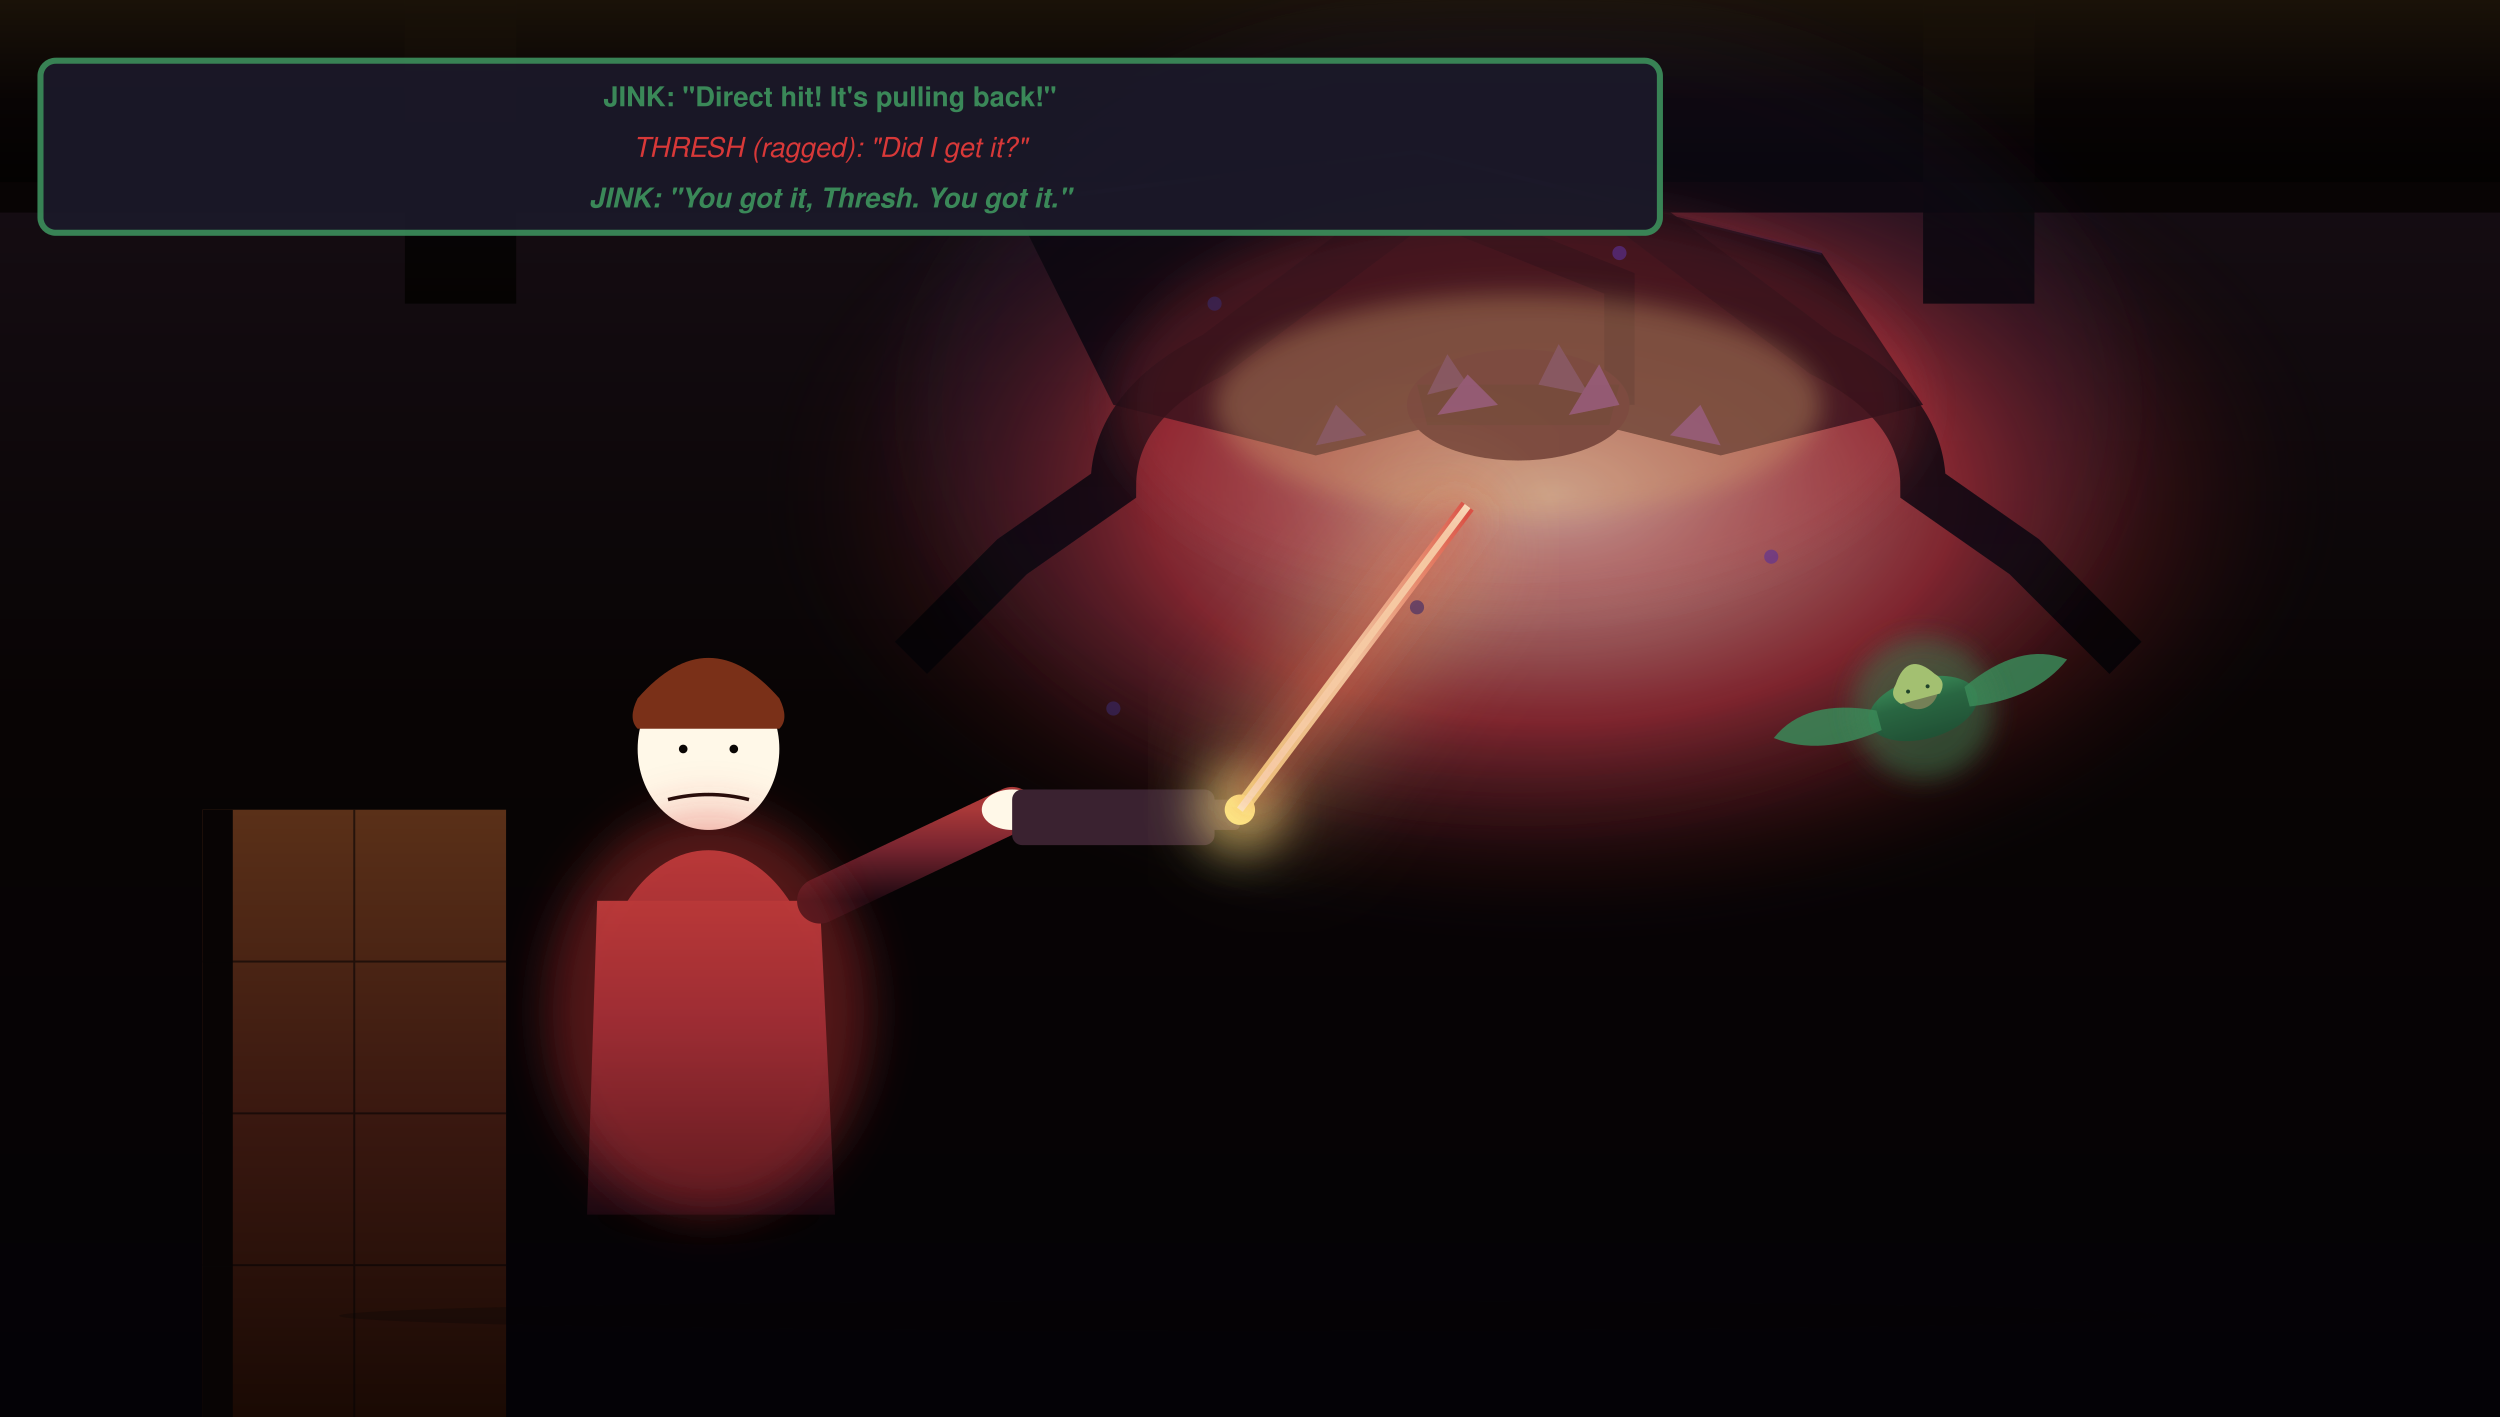
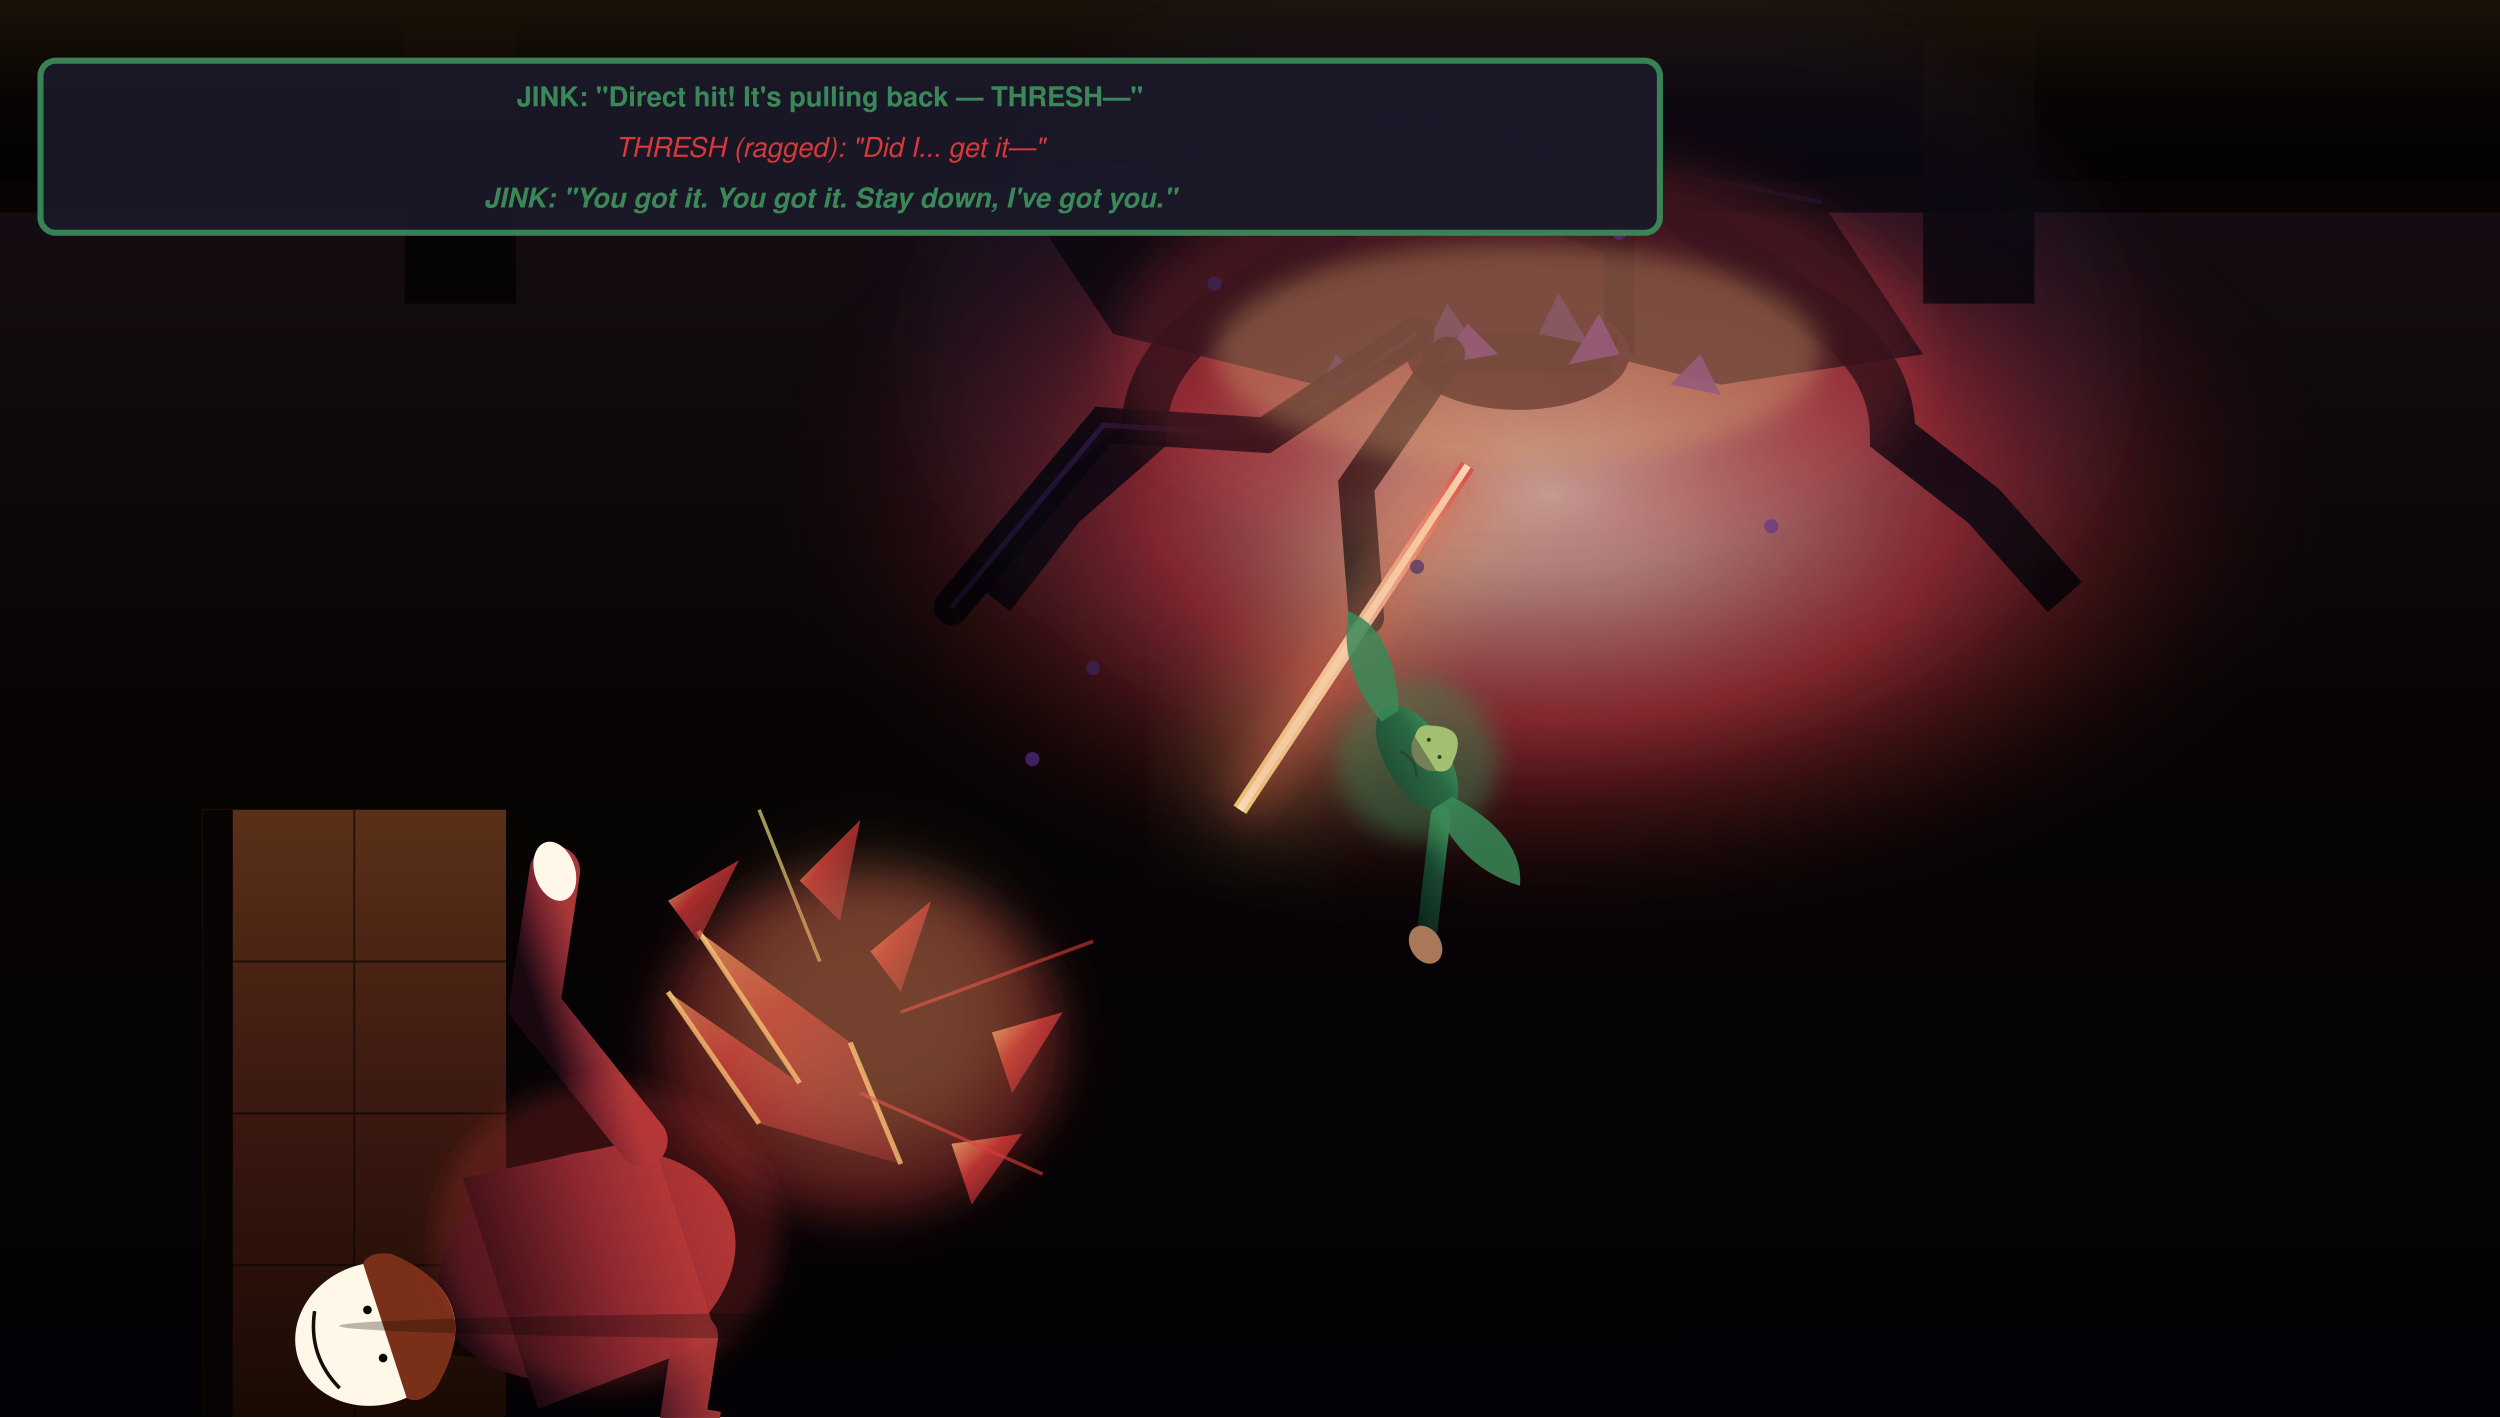
<svg xmlns="http://www.w3.org/2000/svg" viewBox="0 0 494 280" width="494" height="280">
  <defs>
    <linearGradient id="bgT5" x1="0" y1="0" x2="0" y2="1">
      <stop offset="0" stop-color="#1a1018" />
      <stop offset="0.5" stop-color="#080404" />
      <stop offset="1" stop-color="#040206" />
    </linearGradient>
    <radialGradient id="impactFlashT5" cx="0.62" cy="0.35" r="0.32">
      <stop offset="0" stop-color="#fff8d8" stop-opacity="0.85" />
      <stop offset="0.5" stop-color="#d83838" stop-opacity="0.62" />
      <stop offset="1" stop-color="#040206" stop-opacity="0" />
    </radialGradient>
    <linearGradient id="droneRetreatT5" x1="0" y1="0" x2="0" y2="1">
      <stop offset="0" stop-color="#1a1208" />
      <stop offset="0.5" stop-color="#080404" />
      <stop offset="1" stop-color="#020100" />
    </linearGradient>
    <linearGradient id="droneShellT5" x1="0" y1="0" x2="0" y2="1">
      <stop offset="0" stop-color="#080404" />
      <stop offset="0.5" stop-color="#020100" />
      <stop offset="1" stop-color="#040206" />
    </linearGradient>
    <linearGradient id="iridescenceFlickerT5" x1="0" y1="0" x2="1" y2="0">
      <stop offset="0" stop-color="#3a2868" stop-opacity="0.42" />
      <stop offset="0.3" stop-color="#5a3098" stop-opacity="0.62" />
      <stop offset="0.6" stop-color="#1a0a04" stop-opacity="0.32" />
      <stop offset="1" stop-color="#3a2868" stop-opacity="0.42" />
    </linearGradient>
    <linearGradient id="brickT5" x1="0" y1="0" x2="0" y2="1">
      <stop offset="0" stop-color="#5a3018" />
      <stop offset="0.5" stop-color="#3a1810" />
      <stop offset="1" stop-color="#1a0a04" />
    </linearGradient>
    <linearGradient id="suitThreshT5" x1="0" y1="0" x2="0" y2="1">
      <stop offset="0" stop-color="#a83838" />
      <stop offset="0.4" stop-color="#7a2530" />
      <stop offset="1" stop-color="#1a0810" />
    </linearGradient>
    <linearGradient id="suitJinkT5" x1="0" y1="0" x2="0" y2="1">
      <stop offset="0" stop-color="#3a8858" />
      <stop offset="0.4" stop-color="#1a4830" />
      <stop offset="1" stop-color="#0a2018" />
    </linearGradient>
    <linearGradient id="boltLineT5" x1="0" y1="0" x2="1" y2="0">
      <stop offset="0" stop-color="#fff088" stop-opacity="0.95" />
      <stop offset="0.5" stop-color="#fff8d8" stop-opacity="0.95" />
      <stop offset="1" stop-color="#d83838" stop-opacity="0.95" />
    </linearGradient>
+     <linearGradient id="wingShardT5" x1="0" y1="0" x2="1" y2="1">
+       <stop offset="0" stop-color="#fff088" stop-opacity="0.95" />
+       <stop offset="0.4" stop-color="#d83838" stop-opacity="0.85" />
+       <stop offset="1" stop-color="#7a2530" stop-opacity="0.62" />
+     </linearGradient>
    <filter id="bloomT5" x="-20%" y="-20%" width="140%" height="140%">
      <feGaussianBlur stdDeviation="2.4" />
    </filter>
    <filter id="strongGlowT5" x="-25%" y="-25%" width="150%" height="150%">
      <feGaussianBlur stdDeviation="4.4" />
    </filter>
    <filter id="megaGlowT5" x="-30%" y="-30%" width="160%" height="160%">
      <feGaussianBlur stdDeviation="7" />
    </filter>
    <filter id="ultraGlowT5" x="-40%" y="-40%" width="180%" height="180%">
      <feGaussianBlur stdDeviation="10" />
    </filter>
  </defs>
  <rect width="494" height="280" fill="url(#bgT5)" />
  <rect width="494" height="280" fill="url(#impactFlashT5)" />
  <g>
    <rect x="0" y="0" width="494" height="40" fill="url(#droneRetreatT5)" />
    <rect x="0" y="36" width="494" height="6" fill="#080404" />
    <g opacity="0.85">
      <rect x="80" y="0" width="22" height="60" fill="url(#droneRetreatT5)" />
      <rect x="380" y="0" width="22" height="60" fill="url(#droneRetreatT5)" />
    </g>
  </g>
  <g>
-     <path d="M 200 40 L 280 30 L 360 50 L 380 80 L 340 90 L 300 80 L 260 90 L 220 80 Z" fill="url(#droneShellT5)" opacity="0.85" />
-     <path d="M 280 40 L 240 70 Q 220 80 220 96 L 200 110 L 180 130" stroke="url(#droneShellT5)" stroke-width="9" fill="none" opacity="0.85" />
-     <path d="M 320 40 L 360 70 Q 380 80 380 96 L 400 110 L 420 130" stroke="url(#droneShellT5)" stroke-width="9" fill="none" opacity="0.85" />
-     <path d="M 280 40 L 320 56 L 320 80" stroke="url(#droneShellT5)" stroke-width="6" fill="none" opacity="0.92" />
+     <path d="M 200 36 L 280 24 L 360 40 L 380 70 L 340 76 L 300 66 L 260 76 L 220 66 Z" fill="url(#droneShellT5)" opacity="0.85" />
+     <path d="M 280 32 L 244 60 Q 226 70 226 86 L 210 100 L 196 118" stroke="url(#droneShellT5)" stroke-width="9" fill="none" opacity="0.85" />
+     <path d="M 320 32 L 356 60 Q 374 70 374 86 L 392 100 L 408 118" stroke="url(#droneShellT5)" stroke-width="9" fill="none" opacity="0.85" />
+     <path d="M 280 32 L 320 48 L 320 70" stroke="url(#droneShellT5)" stroke-width="6" fill="none" opacity="0.92" />
    <g opacity="0.55">
-       <path d="M 200 40 L 280 30" stroke="url(#iridescenceFlickerT5)" stroke-width="0.85" fill="none" />
-       <path d="M 280 30 L 360 50" stroke="url(#iridescenceFlickerT5)" stroke-width="0.85" fill="none" />
+       <path d="M 200 36 L 280 24" stroke="url(#iridescenceFlickerT5)" stroke-width="0.85" fill="none" />
+       <path d="M 280 24 L 360 40" stroke="url(#iridescenceFlickerT5)" stroke-width="0.85" fill="none" />
    </g>
    <g>
-       <ellipse cx="300" cy="80" rx="22" ry="11" fill="#1a0810" />
-       <path d="M 280 76 L 320 76 L 318 84 L 282 84 Z" fill="#0a0604" opacity="0.85" />
+       <ellipse cx="300" cy="70" rx="22" ry="11" fill="#1a0810" />
+       <path d="M 280 66 L 320 66 L 318 74 L 282 74 Z" fill="#0a0604" opacity="0.85" />
      <g opacity="0.92">
-         <path d="M 290 76 L 286 70 L 282 78 Z" fill="#3a2868" />
-         <path d="M 296 80 L 290 74 L 284 82 Z" fill="#5a3098" />
-         <path d="M 304 76 L 308 68 L 314 78 Z" fill="#3a2868" />
-         <path d="M 310 82 L 316 72 L 320 80 Z" fill="#5a3098" />
-         <path d="M 270 86 L 264 80 L 260 88 Z" fill="#3a2868" />
-         <path d="M 330 86 L 336 80 L 340 88 Z" fill="#5a3098" />
+         <path d="M 290 66 L 286 60 L 282 68 Z" fill="#3a2868" />
+         <path d="M 296 70 L 290 64 L 284 72 Z" fill="#5a3098" />
+         <path d="M 304 66 L 308 58 L 314 68 Z" fill="#3a2868" />
+         <path d="M 310 72 L 316 62 L 320 70 Z" fill="#5a3098" />
+         <path d="M 270 76 L 264 70 L 260 78 Z" fill="#3a2868" />
+         <path d="M 330 76 L 336 70 L 340 78 Z" fill="#5a3098" />
      </g>
    </g>
+     <g stroke="url(#droneShellT5)" stroke-width="7" fill="none" stroke-linecap="round" opacity="0.92">
+       <path d="M 280 66 L 250 86 L 218 84 L 188 120" />
+       <path d="M 286 70 L 268 96 L 270 122" />
+     </g>
+     <g opacity="0.55">
+       <path d="M 280 66 L 250 86 L 218 84 L 188 120" stroke="url(#iridescenceFlickerT5)" stroke-width="1" fill="none" />
+     </g>
  </g>
  <g opacity="0.85" filter="url(#bloomT5)">
-     <ellipse cx="300" cy="80" rx="60" ry="22" fill="#fff088" opacity="0.42" />
+     <ellipse cx="300" cy="70" rx="60" ry="22" fill="#fff088" opacity="0.42" />
  </g>
  <g opacity="0.62" filter="url(#strongGlowT5)">
-     <ellipse cx="300" cy="80" rx="80" ry="40" fill="#d83838" opacity="0.42" />
+     <ellipse cx="300" cy="70" rx="80" ry="40" fill="#d83838" opacity="0.42" />
  </g>
  <g opacity="0.42" filter="url(#megaGlowT5)">
-     <ellipse cx="300" cy="80" rx="120" ry="80" fill="#3a2868" opacity="0.32" />
+     <ellipse cx="300" cy="70" rx="120" ry="80" fill="#3a2868" opacity="0.32" />
  </g>
  <g>
    <rect x="40" y="160" width="60" height="120" fill="url(#brickT5)" />
    <rect x="40" y="160" width="6" height="120" fill="#080404" />
    <g opacity="0.62" stroke="#080404" stroke-width="0.4">
      <line x1="40" y1="190" x2="100" y2="190" />
      <line x1="40" y1="220" x2="100" y2="220" />
      <line x1="40" y1="250" x2="100" y2="250" />
      <line x1="70" y1="160" x2="70" y2="280" />
    </g>
  </g>
  <g>
-     <ellipse cx="140" cy="240" rx="22" ry="6" fill="#040202" opacity="0.62" />
-     <ellipse cx="140" cy="200" rx="22" ry="32" fill="url(#suitThreshT5)" />
-     <path d="M 118 178 L 162 178 L 165 240 L 116 240 Z" fill="url(#suitThreshT5)" />
-     <ellipse cx="140" cy="148" rx="14" ry="16" fill="#fff8e8" />
-     <path d="M 126 138 Q 140 122 154 138 Q 156 142 154 144 L 126 144 Q 124 142 126 138 Z" fill="#7a3018" />
-     <circle cx="135" cy="148" r="0.85" fill="#0a0604" />
-     <circle cx="145" cy="148" r="0.85" fill="#0a0604" />
-     <path d="M 132 158 Q 140 156 148 158" stroke="#1a0a08" stroke-width="0.7" fill="none" />
-     <path d="M 162 178 L 200 160" stroke="url(#suitThreshT5)" stroke-width="9" fill="none" stroke-linecap="round" />
-     <ellipse cx="200" cy="160" rx="6" ry="4" fill="#fff8e8" />
-     <rect x="200" y="156" width="40" height="11" rx="2" fill="#3a2230" />
-     <rect x="234" y="158" width="11" height="6" rx="1" fill="#3a2230" />
-     <line x1="200" y1="160" x2="245" y2="160" stroke="url(#boltLineT5)" stroke-width="2" opacity="0.85" />
-     <circle cx="245" cy="160" r="3" fill="#fff088" />
+     <line x1="245" y1="160" x2="290" y2="92" stroke="url(#boltLineT5)" stroke-width="3" opacity="0.95" />
+     <line x1="245" y1="160" x2="290" y2="92" stroke="#fff8d8" stroke-width="1.4" opacity="0.95" />
  </g>
  <g opacity="0.85" filter="url(#strongGlowT5)">
-     <circle cx="245" cy="160" r="9" fill="#fff088" opacity="0.62" />
-     <ellipse cx="140" cy="200" rx="32" ry="40" fill="#d83838" opacity="0.42" />
-   </g>
-   <g>
-     <line x1="245" y1="160" x2="290" y2="100" stroke="url(#boltLineT5)" stroke-width="3" opacity="0.95" />
-     <line x1="245" y1="160" x2="290" y2="100" stroke="#fff8d8" stroke-width="1.4" opacity="0.95" />
+     <line x1="245" y1="160" x2="290" y2="92" stroke="#d83838" stroke-width="6" opacity="0.62" />
+   </g>
+   <g opacity="0.62" filter="url(#ultraGlowT5)">
+     <line x1="245" y1="160" x2="290" y2="92" stroke="#fff088" stroke-width="22" opacity="0.42" />
+   </g>
+   <g>
+     <ellipse cx="130" cy="262" rx="58" ry="8" fill="#040202" opacity="0.62" />
+     <g transform="rotate(72 116 250)">
+       <ellipse cx="116" cy="250" rx="22" ry="30" fill="url(#suitThreshT5)" />
+       <path d="M 96 230 L 138 230 L 140 268 L 92 268 Z" fill="url(#suitThreshT5)" />
+       <path d="M 96 232 L 64 244 L 40 232" stroke="url(#suitThreshT5)" stroke-width="10" fill="none" stroke-linecap="round" />
+       <ellipse cx="40" cy="232" rx="6" ry="4" fill="#fff8e8" />
+       <path d="M 136 234 L 168 250 L 150 238 L 184 252" stroke="url(#suitThreshT5)" stroke-width="9" fill="none" stroke-linecap="round" opacity="0.95" />
+       <ellipse cx="184" cy="252" rx="6" ry="4" fill="#fff8e8" opacity="0.92" />
+       <ellipse cx="116" cy="294" rx="14" ry="16" fill="#fff8e8" />
+       <path d="M 102 286 Q 116 270 130 286 Q 132 290 130 292 L 102 292 Q 100 290 102 286 Z" fill="#7a3018" />
+       <circle cx="111" cy="294" r="0.85" fill="#0a0604" />
+       <circle cx="121" cy="294" r="0.85" fill="#0a0604" />
+       <path d="M 108 304 Q 116 308 124 304" stroke="#1a0a08" stroke-width="0.7" fill="none" />
+     </g>
+     <g transform="rotate(72 116 250)">
+       <rect x="200" y="248" width="40" height="11" rx="2" fill="#3a2230" />
+       <rect x="234" y="250" width="11" height="6" rx="1" fill="#3a2230" />
+       <ellipse cx="200" cy="252" rx="6" ry="4" fill="#fff8e8" opacity="0.75" />
+       <circle cx="245" cy="252" r="2.4" fill="#fff088" opacity="0.55" />
+     </g>
+   </g>
+   <g>
+     <path d="M 150 222 L 132 196 L 158 214 L 138 184 L 168 206 L 178 230 Z" fill="url(#wingShardT5)" opacity="0.85" />
+     <path d="M 150 222 L 132 196" stroke="#fff088" stroke-width="1" opacity="0.85" />
+     <path d="M 158 214 L 138 184" stroke="#fff088" stroke-width="1" opacity="0.85" />
+     <path d="M 168 206 L 178 230" stroke="#fff088" stroke-width="1" opacity="0.85" />
+   </g>
+   <g opacity="0.92">
+     <path d="M 172 188 L 184 178 L 178 196 Z" fill="url(#wingShardT5)" />
+     <path d="M 196 204 L 210 200 L 200 216 Z" fill="url(#wingShardT5)" />
+     <path d="M 158 174 L 170 162 L 166 182 Z" fill="url(#wingShardT5)" />
+     <path d="M 188 226 L 202 224 L 192 238 Z" fill="url(#wingShardT5)" />
+     <path d="M 132 178 L 146 170 L 138 186 Z" fill="url(#wingShardT5)" />
+   </g>
+   <g opacity="0.62">
+     <line x1="178" y1="200" x2="216" y2="186" stroke="#d83838" stroke-width="0.7" />
+     <line x1="170" y1="216" x2="206" y2="232" stroke="#d83838" stroke-width="0.7" />
+     <line x1="162" y1="190" x2="150" y2="160" stroke="#fff088" stroke-width="0.7" />
  </g>
  <g opacity="0.85" filter="url(#strongGlowT5)">
-     <line x1="245" y1="160" x2="290" y2="100" stroke="#d83838" stroke-width="6" opacity="0.62" />
-   </g>
-   <g opacity="0.62" filter="url(#ultraGlowT5)">
-     <line x1="245" y1="160" x2="290" y2="100" stroke="#fff088" stroke-width="22" opacity="0.42" />
-   </g>
-   <g transform="rotate(-15 380 140)">
-     <ellipse cx="380" cy="140" rx="11" ry="6" fill="url(#suitJinkT5)" />
-     <path d="M 371 138 Q 358 132 350 138 Q 358 144 371 142 Z" fill="#3a8858" opacity="0.85" />
-     <path d="M 389 138 Q 402 132 410 138 Q 402 144 389 142 Z" fill="#3a8858" opacity="0.85" />
-     <ellipse cx="380" cy="136" rx="4" ry="4" fill="#a87858" />
-     <path d="M 376 134 Q 380 128 384 134 Q 386 136 384 138 L 376 138 Q 374 136 376 134 Z" fill="#fff088" />
-     <circle cx="378" cy="136" r="0.4" fill="#0a0604" />
-     <circle cx="382" cy="136" r="0.4" fill="#0a0604" />
+     <ellipse cx="170" cy="206" rx="40" ry="34" fill="#d83838" opacity="0.42" />
+   </g>
+   <g opacity="0.62" filter="url(#megaGlowT5)">
+     <ellipse cx="172" cy="200" rx="30" ry="28" fill="#fff088" opacity="0.32" />
+   </g>
+   <g opacity="0.72" filter="url(#bloomT5)">
+     <ellipse cx="120" cy="244" rx="34" ry="30" fill="#d83838" opacity="0.32" />
+   </g>
+   <g transform="rotate(58 280 150)">
+     <ellipse cx="280" cy="150" rx="12" ry="6" fill="url(#suitJinkT5)" />
+     <path d="M 270 148 Q 256 140 248 146 Q 257 154 270 152 Z" fill="#3a8858" opacity="0.85" />
+     <path d="M 290 148 Q 304 140 312 146 Q 303 154 290 152 Z" fill="#3a8858" opacity="0.85" />
+     <path d="M 292 152 L 312 168" stroke="url(#suitJinkT5)" stroke-width="4" fill="none" stroke-linecap="round" />
+     <ellipse cx="312" cy="168" rx="4" ry="3" fill="#a87858" />
+     <ellipse cx="280" cy="146" rx="4.5" ry="4.5" fill="#a87858" />
+     <path d="M 276 144 Q 280 138 284 144 Q 286 146 284 148 L 276 148 Q 274 146 276 144 Z" fill="#fff088" />
+     <circle cx="278" cy="146" r="0.4" fill="#0a0604" />
+     <circle cx="282" cy="146" r="0.4" fill="#0a0604" />
+     <path d="M 277 152 Q 280 150 283 152" stroke="#1a0a08" stroke-width="0.5" fill="none" />
  </g>
  <g opacity="0.85" filter="url(#bloomT5)">
-     <circle cx="380" cy="140" r="14" fill="#3a8858" opacity="0.55" />
+     <circle cx="280" cy="150" r="16" fill="#3a8858" opacity="0.55" />
  </g>
  <g opacity="0.62">
-     <circle cx="240" cy="60" r="1.4" fill="#3a2868" />
-     <circle cx="320" cy="50" r="1.4" fill="#5a3098" />
-     <circle cx="280" cy="120" r="1.4" fill="#3a2868" />
-     <circle cx="350" cy="110" r="1.4" fill="#5a3098" />
-     <circle cx="220" cy="140" r="1.4" fill="#3a2868" />
+     <circle cx="240" cy="56" r="1.4" fill="#3a2868" />
+     <circle cx="320" cy="46" r="1.4" fill="#5a3098" />
+     <circle cx="280" cy="112" r="1.4" fill="#3a2868" />
+     <circle cx="350" cy="104" r="1.4" fill="#5a3098" />
+     <circle cx="216" cy="132" r="1.4" fill="#3a2868" />
+     <circle cx="204" cy="150" r="1.4" fill="#5a3098" />
  </g>
  <g opacity="0.65">
-     <ellipse cx="247" cy="260" rx="180" ry="3" fill="#040202" opacity="0.42" />
+     <ellipse cx="247" cy="262" rx="180" ry="3" fill="#040202" opacity="0.42" />
  </g>
  <g transform="translate(14,12)">
    <rect x="-6" y="0" width="320" height="34" rx="3" fill="#1a1828" opacity="0.95" stroke="#3a8858" stroke-width="1.2" />
-     <text x="150" y="9" text-anchor="middle" font-family="Helvetica Neue, Helvetica, Arial, sans-serif" font-size="5.4" fill="#3a8858" font-weight="700">JINK: "Direct hit! It's pulling back!"</text>
-     <text x="150" y="19" text-anchor="middle" font-family="Helvetica Neue, Helvetica, Arial, sans-serif" font-size="5.4" fill="#d83838" font-style="italic">THRESH (ragged): "Did I get it?"</text>
-     <text x="150" y="29" text-anchor="middle" font-family="Helvetica Neue, Helvetica, Arial, sans-serif" font-size="5.4" fill="#3a8858" font-style="italic" font-weight="700">JINK: "You got it, Thresh. You got it."</text>
+     <text x="150" y="9" text-anchor="middle" font-family="Helvetica Neue, Helvetica, Arial, sans-serif" font-size="5.4" fill="#3a8858" font-weight="700">JINK: "Direct hit! It's pulling back — THRESH—"</text>
+     <text x="150" y="19" text-anchor="middle" font-family="Helvetica Neue, Helvetica, Arial, sans-serif" font-size="5.4" fill="#d83838" font-style="italic">THRESH (ragged): "Did I... get it—"</text>
+     <text x="150" y="29" text-anchor="middle" font-family="Helvetica Neue, Helvetica, Arial, sans-serif" font-size="5.4" fill="#3a8858" font-style="italic" font-weight="700">JINK: "You got it. You got it. Stay down, I've got you."</text>
  </g>
</svg>
